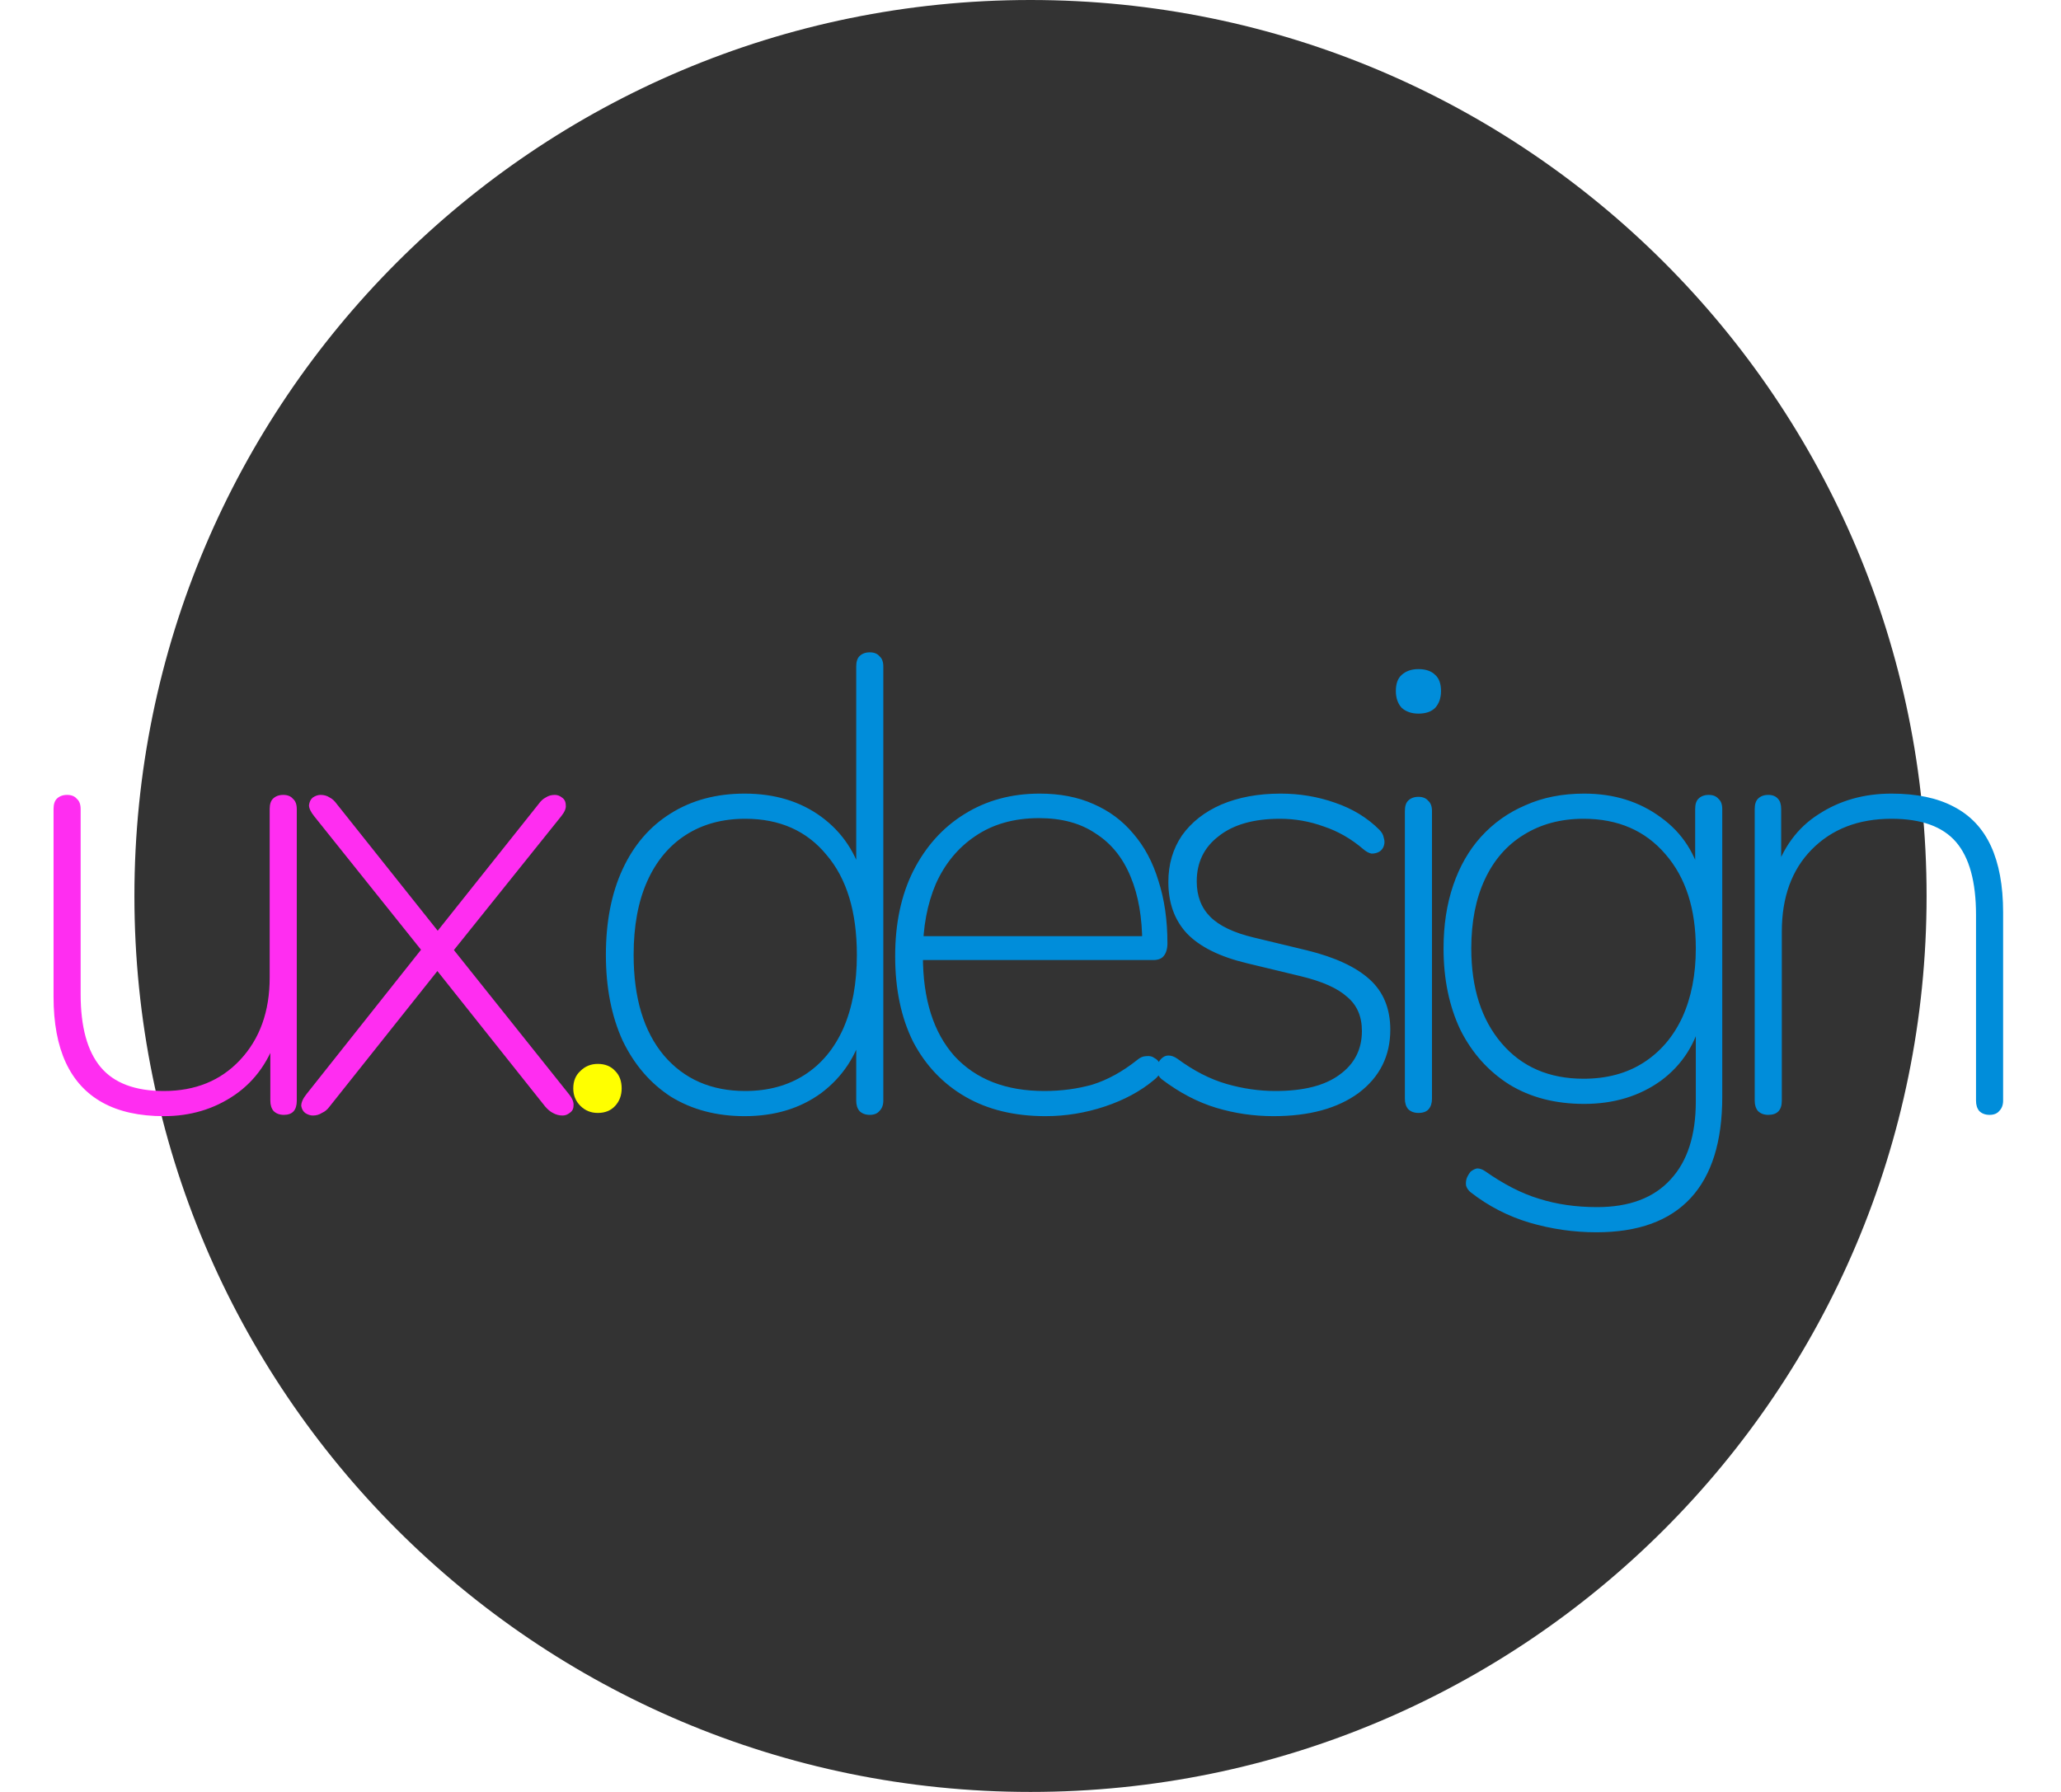
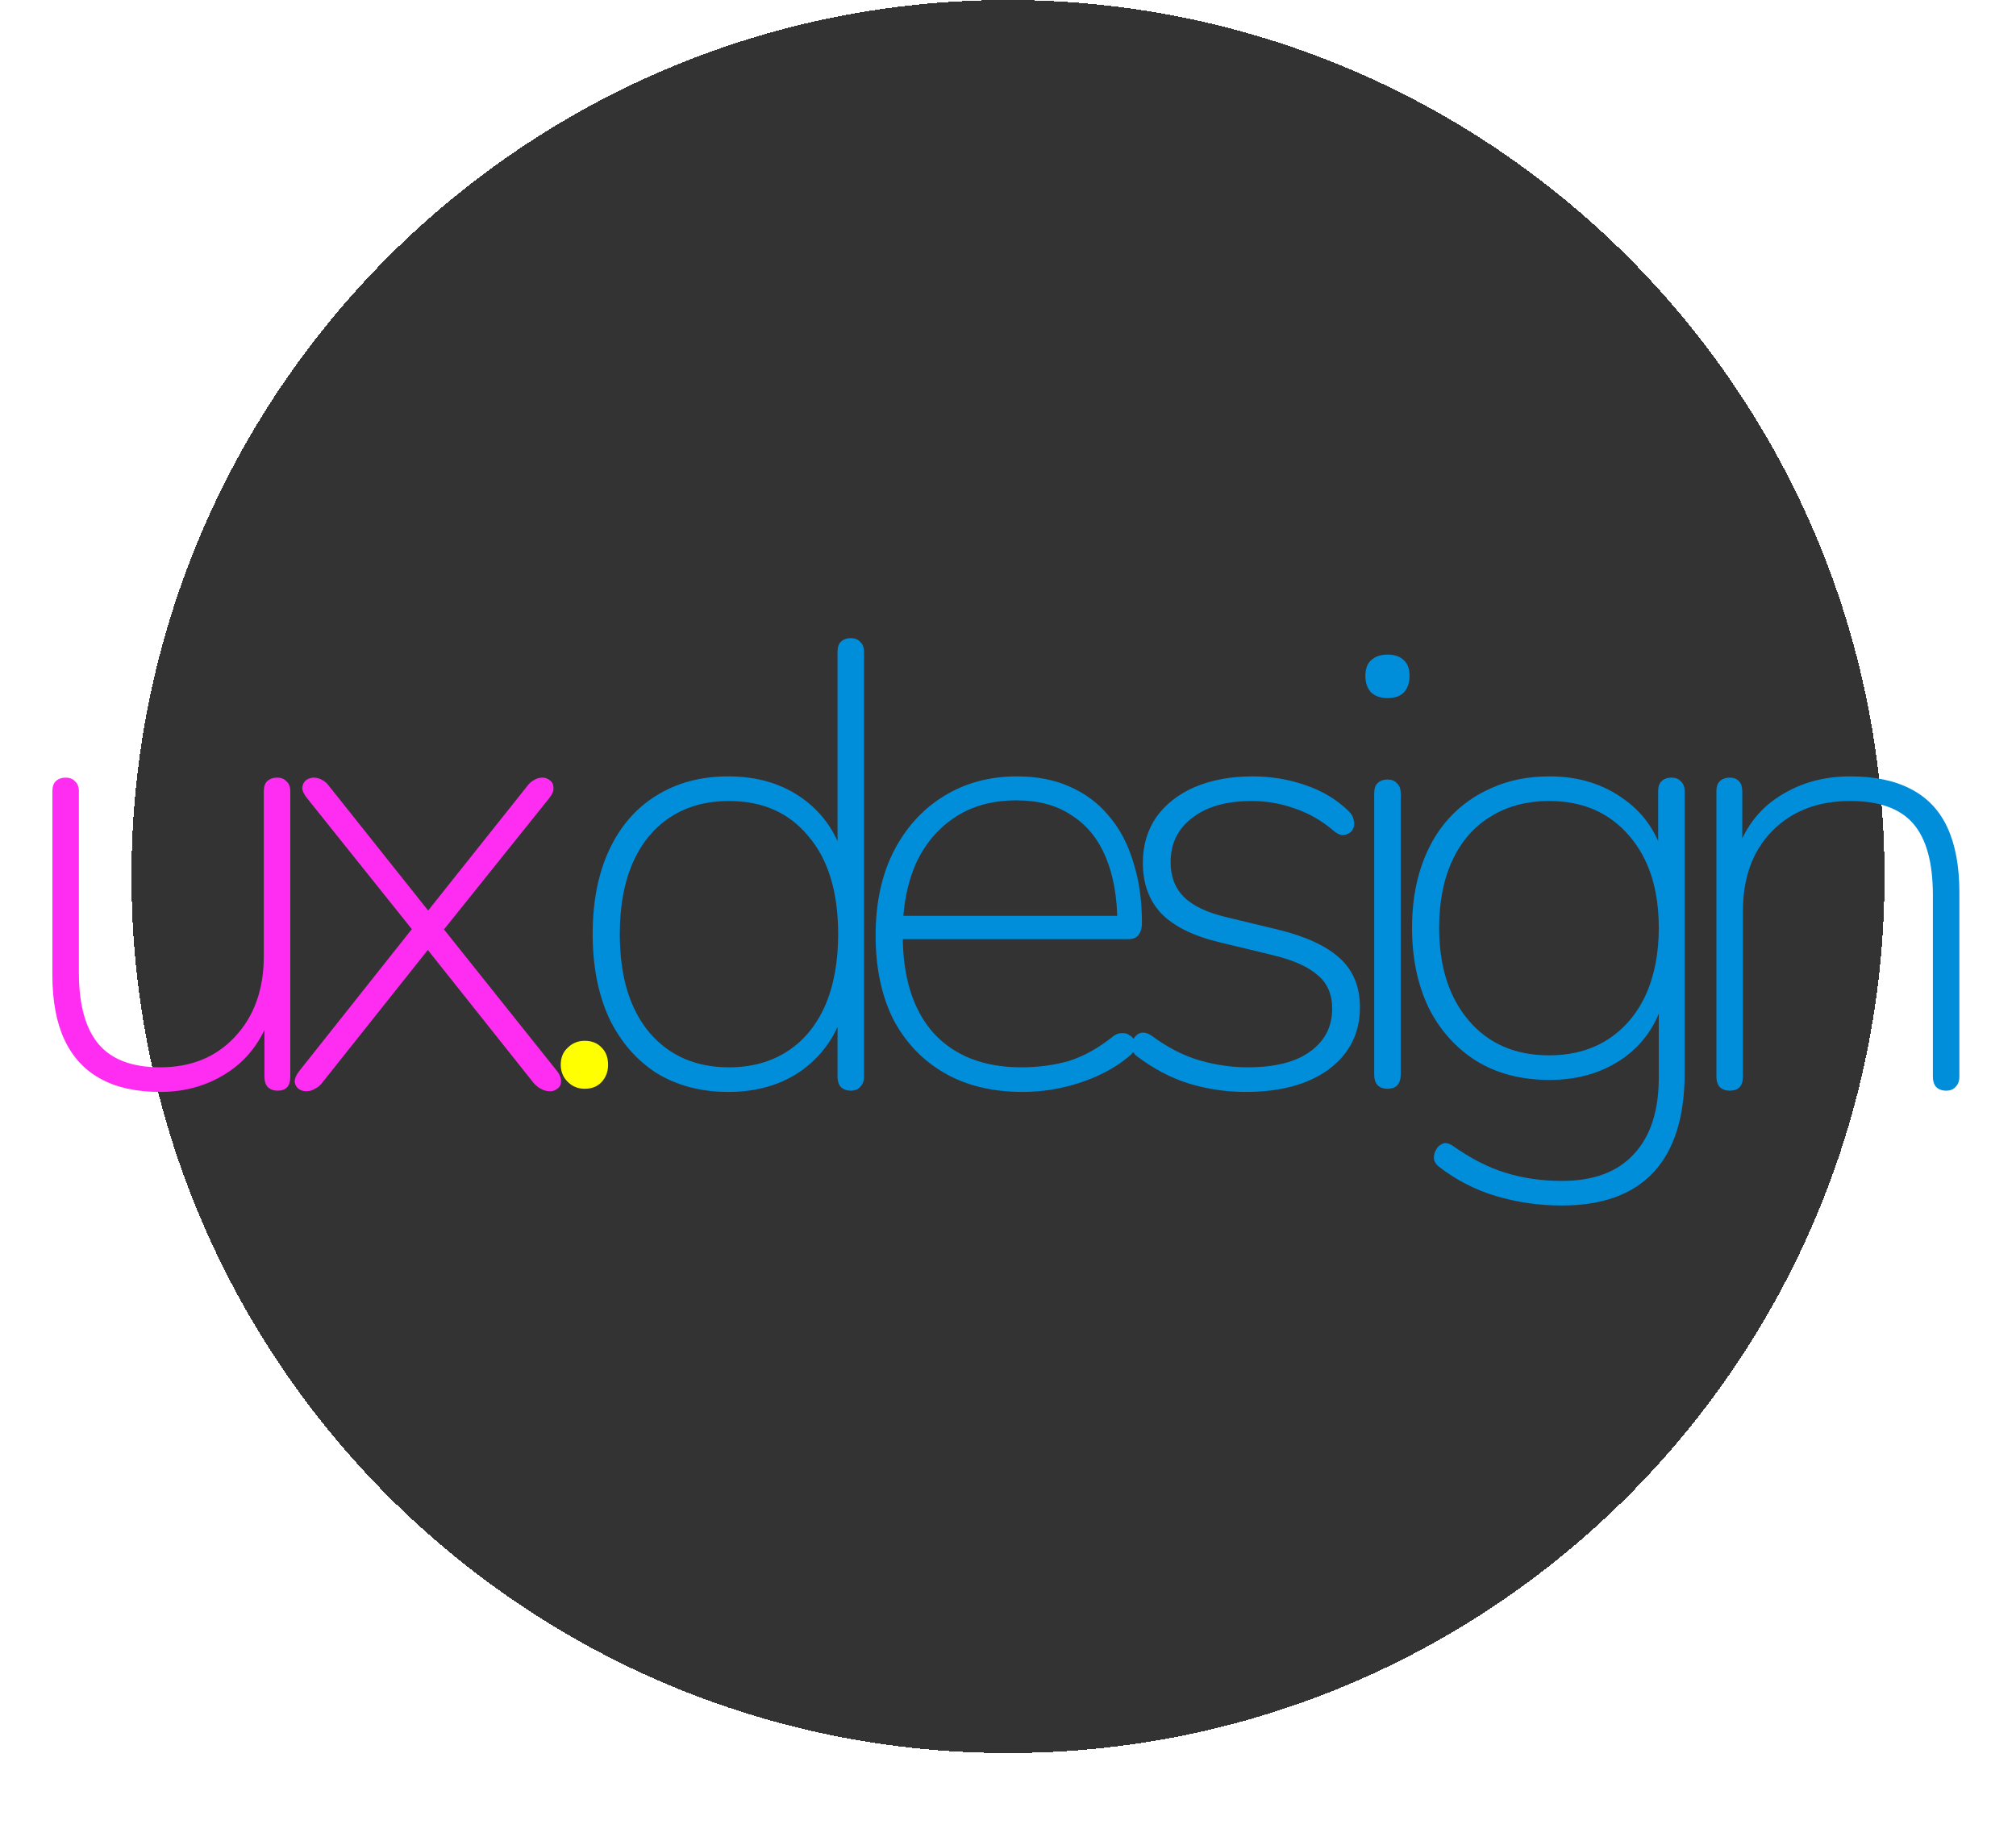
- <svg xmlns="http://www.w3.org/2000/svg" width="230" height="200" viewBox="0 0 230 200" fill="none">
-   <circle cx="115" cy="100" r="100" fill="black" fill-opacity="0.8" />
+ <svg xmlns="http://www.w3.org/2000/svg" width="230" height="210" viewBox="0 0 230 210" fill="none">
+   <g filter="url(#filter0_d_82_3)">
+     <circle cx="115" cy="100" r="100" fill="black" fill-opacity="0.8" shape-rendering="crispEdges" />
+   </g>
  <path d="M18.288 124.576C15.552 124.576 13.272 124.072 11.448 123.064C9.624 122.056 8.256 120.568 7.344 118.6C6.432 116.632 5.976 114.184 5.976 111.256V90.304C5.976 89.776 6.096 89.392 6.336 89.152C6.624 88.864 7.008 88.72 7.488 88.72C7.968 88.72 8.328 88.864 8.568 89.152C8.856 89.392 9 89.776 9 90.304V110.968C9 114.616 9.744 117.328 11.232 119.104C12.72 120.88 15.072 121.768 18.288 121.768C21.792 121.768 24.624 120.616 26.784 118.312C28.992 115.96 30.096 112.888 30.096 109.096V90.304C30.096 89.776 30.216 89.392 30.456 89.152C30.744 88.864 31.128 88.72 31.608 88.72C32.088 88.72 32.448 88.864 32.688 89.152C32.976 89.392 33.12 89.776 33.12 90.304V122.848C33.12 123.904 32.64 124.432 31.68 124.432C31.2 124.432 30.816 124.288 30.528 124C30.288 123.712 30.168 123.328 30.168 122.848V115.288H31.032C30.12 118.312 28.512 120.616 26.208 122.2C23.904 123.784 21.264 124.576 18.288 124.576ZM34.914 124.504C34.626 124.504 34.338 124.408 34.05 124.216C33.81 124.024 33.666 123.76 33.618 123.424C33.618 123.04 33.81 122.608 34.194 122.128L47.73 105.064V106.936L35.058 91.096C34.674 90.616 34.482 90.208 34.482 89.872C34.53 89.488 34.674 89.2 34.914 89.008C35.202 88.816 35.49 88.72 35.778 88.72C36.162 88.72 36.498 88.816 36.786 89.008C37.074 89.152 37.338 89.392 37.578 89.728L49.386 104.56H48.306L60.114 89.728C60.354 89.392 60.618 89.152 60.906 89.008C61.194 88.816 61.53 88.72 61.914 88.72C62.202 88.72 62.466 88.816 62.706 89.008C62.994 89.2 63.138 89.488 63.138 89.872C63.186 90.208 63.018 90.616 62.634 91.096L50.106 106.72V105.352L63.498 122.128C63.882 122.608 64.05 123.04 64.002 123.424C64.002 123.76 63.858 124.024 63.57 124.216C63.33 124.408 63.066 124.504 62.778 124.504C62.394 124.504 62.034 124.408 61.698 124.216C61.41 124.072 61.122 123.832 60.834 123.496L48.234 107.656H49.386L36.786 123.496C36.546 123.832 36.258 124.072 35.922 124.216C35.634 124.408 35.298 124.504 34.914 124.504Z" fill="#FF2DF1" />
  <path d="M66.711 124.216C65.943 124.216 65.295 123.952 64.767 123.424C64.239 122.896 63.975 122.248 63.975 121.48C63.975 120.664 64.239 120.016 64.767 119.536C65.295 119.008 65.943 118.744 66.711 118.744C67.527 118.744 68.175 119.008 68.655 119.536C69.135 120.016 69.375 120.664 69.375 121.48C69.375 122.248 69.135 122.896 68.655 123.424C68.175 123.952 67.527 124.216 66.711 124.216Z" fill="#FFFF00" />
  <path d="M83.095 124.576C79.975 124.576 77.239 123.856 74.887 122.416C72.583 120.928 70.783 118.84 69.487 116.152C68.239 113.416 67.615 110.224 67.615 106.576C67.615 102.88 68.239 99.688 69.487 97C70.735 94.312 72.511 92.248 74.815 90.808C77.167 89.32 79.927 88.576 83.095 88.576C86.455 88.576 89.311 89.44 91.663 91.168C94.015 92.896 95.575 95.248 96.343 98.224H95.551V74.392C95.551 73.864 95.671 73.48 95.911 73.24C96.199 72.952 96.583 72.808 97.063 72.808C97.543 72.808 97.903 72.952 98.143 73.24C98.431 73.48 98.575 73.864 98.575 74.392V122.848C98.575 123.328 98.431 123.712 98.143 124C97.903 124.288 97.543 124.432 97.063 124.432C96.583 124.432 96.199 124.288 95.911 124C95.671 123.712 95.551 123.328 95.551 122.848V114.928H96.343C95.575 117.856 94.015 120.208 91.663 121.984C89.311 123.712 86.455 124.576 83.095 124.576ZM83.167 121.768C85.711 121.768 87.919 121.168 89.791 119.968C91.663 118.768 93.103 117.04 94.111 114.784C95.119 112.48 95.623 109.744 95.623 106.576C95.623 101.776 94.495 98.056 92.239 95.416C90.031 92.728 87.007 91.384 83.167 91.384C80.623 91.384 78.415 91.984 76.543 93.184C74.671 94.384 73.231 96.112 72.223 98.368C71.215 100.624 70.711 103.36 70.711 106.576C70.711 111.376 71.839 115.12 74.095 117.808C76.351 120.448 79.375 121.768 83.167 121.768ZM116.673 124.576C113.217 124.576 110.241 123.856 107.745 122.416C105.249 120.976 103.305 118.936 101.913 116.296C100.569 113.608 99.897 110.416 99.897 106.72C99.897 103.072 100.569 99.904 101.913 97.216C103.305 94.48 105.201 92.368 107.601 90.88C110.049 89.344 112.857 88.576 116.025 88.576C118.281 88.576 120.273 88.96 122.001 89.728C123.777 90.496 125.265 91.6 126.465 93.04C127.713 94.48 128.649 96.232 129.273 98.296C129.945 100.36 130.281 102.688 130.281 105.28C130.281 105.904 130.137 106.384 129.849 106.72C129.609 107.008 129.225 107.152 128.697 107.152H101.841V104.488H128.697L127.473 105.352C127.473 102.424 127.041 99.928 126.177 97.864C125.313 95.752 124.017 94.144 122.289 93.04C120.609 91.888 118.497 91.312 115.953 91.312C113.169 91.312 110.793 91.984 108.825 93.328C106.905 94.624 105.441 96.4 104.433 98.656C103.473 100.912 102.993 103.48 102.993 106.36V106.72C102.993 111.52 104.169 115.24 106.521 117.88C108.921 120.472 112.257 121.768 116.529 121.768C118.449 121.768 120.249 121.528 121.929 121.048C123.609 120.52 125.265 119.608 126.897 118.312C127.233 118.024 127.569 117.88 127.905 117.88C128.289 117.832 128.601 117.904 128.841 118.096C129.129 118.24 129.321 118.456 129.417 118.744C129.561 118.984 129.585 119.272 129.489 119.608C129.393 119.944 129.153 120.256 128.769 120.544C127.281 121.792 125.457 122.776 123.297 123.496C121.137 124.216 118.929 124.576 116.673 124.576ZM142.12 124.576C139.912 124.576 137.776 124.264 135.712 123.64C133.648 123.016 131.632 121.96 129.664 120.472C129.424 120.28 129.256 120.04 129.16 119.752C129.112 119.464 129.112 119.176 129.16 118.888C129.256 118.6 129.4 118.36 129.592 118.168C129.832 117.928 130.096 117.808 130.384 117.808C130.72 117.808 131.056 117.928 131.392 118.168C133.216 119.512 135.04 120.448 136.864 120.976C138.688 121.504 140.512 121.768 142.336 121.768C145.456 121.768 147.832 121.168 149.464 119.968C151.144 118.768 151.984 117.136 151.984 115.072C151.984 113.44 151.432 112.168 150.328 111.256C149.272 110.296 147.544 109.528 145.144 108.952L139.168 107.512C136.144 106.792 133.912 105.688 132.472 104.2C131.08 102.712 130.384 100.792 130.384 98.44C130.384 96.472 130.888 94.744 131.896 93.256C132.952 91.768 134.416 90.616 136.288 89.8C138.208 88.984 140.416 88.576 142.912 88.576C145.024 88.576 147.04 88.912 148.96 89.584C150.928 90.256 152.584 91.264 153.928 92.608C154.216 92.896 154.384 93.208 154.432 93.544C154.528 93.832 154.528 94.12 154.432 94.408C154.336 94.696 154.168 94.912 153.928 95.056C153.688 95.2 153.4 95.272 153.064 95.272C152.776 95.224 152.464 95.056 152.128 94.768C150.784 93.616 149.32 92.776 147.736 92.248C146.152 91.672 144.52 91.384 142.84 91.384C139.912 91.384 137.632 92.032 136 93.328C134.368 94.576 133.552 96.256 133.552 98.368C133.552 100 134.056 101.32 135.064 102.328C136.072 103.336 137.68 104.104 139.888 104.632L145.864 106.072C148.984 106.84 151.312 107.92 152.848 109.312C154.384 110.704 155.152 112.576 155.152 114.928C155.152 117.856 153.976 120.208 151.624 121.984C149.272 123.712 146.104 124.576 142.12 124.576ZM158.292 124.216C157.812 124.216 157.428 124.072 157.14 123.784C156.9 123.496 156.78 123.112 156.78 122.632V90.52C156.78 89.992 156.9 89.608 157.14 89.368C157.428 89.08 157.812 88.936 158.292 88.936C158.772 88.936 159.132 89.08 159.372 89.368C159.66 89.608 159.804 89.992 159.804 90.52V122.632C159.804 123.112 159.684 123.496 159.444 123.784C159.204 124.072 158.82 124.216 158.292 124.216ZM158.292 79.648C157.524 79.648 156.9 79.432 156.42 79C155.988 78.52 155.772 77.896 155.772 77.128C155.772 76.312 155.988 75.712 156.42 75.328C156.9 74.896 157.524 74.68 158.292 74.68C159.108 74.68 159.732 74.896 160.164 75.328C160.596 75.712 160.812 76.312 160.812 77.128C160.812 77.896 160.596 78.52 160.164 79C159.732 79.432 159.108 79.648 158.292 79.648ZM178.158 137.536C175.614 137.536 173.118 137.176 170.67 136.456C168.27 135.736 166.086 134.608 164.118 133.072C163.878 132.88 163.71 132.64 163.614 132.352C163.566 132.064 163.59 131.776 163.686 131.488C163.782 131.248 163.926 131.008 164.118 130.768C164.358 130.576 164.598 130.456 164.838 130.408C165.126 130.408 165.414 130.504 165.702 130.696C167.814 132.184 169.83 133.216 171.75 133.792C173.718 134.416 175.878 134.728 178.23 134.728C181.83 134.728 184.566 133.696 186.438 131.632C188.31 129.616 189.246 126.712 189.246 122.92V113.344H189.966C189.294 116.416 187.758 118.84 185.358 120.616C182.958 122.344 180.102 123.208 176.79 123.208C173.574 123.208 170.79 122.488 168.438 121.048C166.086 119.56 164.262 117.52 162.966 114.928C161.718 112.288 161.094 109.264 161.094 105.856C161.094 103.264 161.454 100.912 162.174 98.8C162.894 96.688 163.926 94.888 165.27 93.4C166.662 91.864 168.318 90.688 170.238 89.872C172.158 89.008 174.342 88.576 176.79 88.576C180.102 88.576 182.958 89.464 185.358 91.24C187.758 92.968 189.294 95.368 189.966 98.44H189.174V90.304C189.174 89.776 189.294 89.392 189.534 89.152C189.822 88.864 190.206 88.72 190.686 88.72C191.166 88.72 191.526 88.864 191.766 89.152C192.054 89.392 192.198 89.776 192.198 90.304V122.416C192.198 127.408 191.022 131.176 188.67 133.72C186.318 136.264 182.814 137.536 178.158 137.536ZM176.718 120.4C179.31 120.4 181.542 119.8 183.414 118.6C185.286 117.4 186.726 115.72 187.734 113.56C188.742 111.352 189.246 108.784 189.246 105.856C189.246 101.44 188.118 97.936 185.862 95.344C183.606 92.704 180.558 91.384 176.718 91.384C174.174 91.384 171.942 91.984 170.022 93.184C168.15 94.336 166.71 95.992 165.702 98.152C164.694 100.312 164.19 102.88 164.19 105.856C164.19 110.272 165.318 113.8 167.574 116.44C169.83 119.08 172.878 120.4 176.718 120.4ZM197.332 124.432C196.852 124.432 196.468 124.288 196.18 124C195.94 123.712 195.82 123.328 195.82 122.848V90.304C195.82 89.776 195.94 89.392 196.18 89.152C196.468 88.864 196.852 88.72 197.332 88.72C197.812 88.72 198.172 88.864 198.412 89.152C198.652 89.392 198.772 89.776 198.772 90.304V97.648H197.98C198.94 94.624 200.596 92.368 202.948 90.88C205.3 89.344 208.012 88.576 211.084 88.576C213.868 88.576 216.172 89.056 217.996 90.016C219.868 90.976 221.26 92.44 222.172 94.408C223.084 96.376 223.54 98.848 223.54 101.824V122.848C223.54 123.328 223.396 123.712 223.108 124C222.868 124.288 222.508 124.432 222.028 124.432C221.548 124.432 221.164 124.288 220.876 124C220.636 123.712 220.516 123.328 220.516 122.848V102.112C220.516 98.416 219.772 95.704 218.284 93.976C216.796 92.248 214.396 91.384 211.084 91.384C207.388 91.384 204.412 92.536 202.156 94.84C199.948 97.096 198.844 100.144 198.844 103.984V122.848C198.844 123.904 198.34 124.432 197.332 124.432Z" fill="#008DDA" />
+   <defs>
+     <filter id="filter0_d_82_3" x="15" y="0" width="208" height="210" filterUnits="userSpaceOnUse" color-interpolation-filters="sRGB">
+       <feFlood flood-opacity="0" result="BackgroundImageFix" />
+       <feColorMatrix in="SourceAlpha" type="matrix" values="0 0 0 0 0 0 0 0 0 0 0 0 0 0 0 0 0 0 127 0" result="hardAlpha" />
+       <feOffset dx="4" dy="6" />
+       <feGaussianBlur stdDeviation="2" />
+       <feComposite in2="hardAlpha" operator="out" />
+       <feColorMatrix type="matrix" values="0 0 0 0 1 0 0 0 0 1 0 0 0 0 1 0 0 0 0.1 0" />
+       <feBlend mode="normal" in2="BackgroundImageFix" result="effect1_dropShadow_82_3" />
+       <feBlend mode="normal" in="SourceGraphic" in2="effect1_dropShadow_82_3" result="shape" />
+     </filter>
+   </defs>
</svg>
